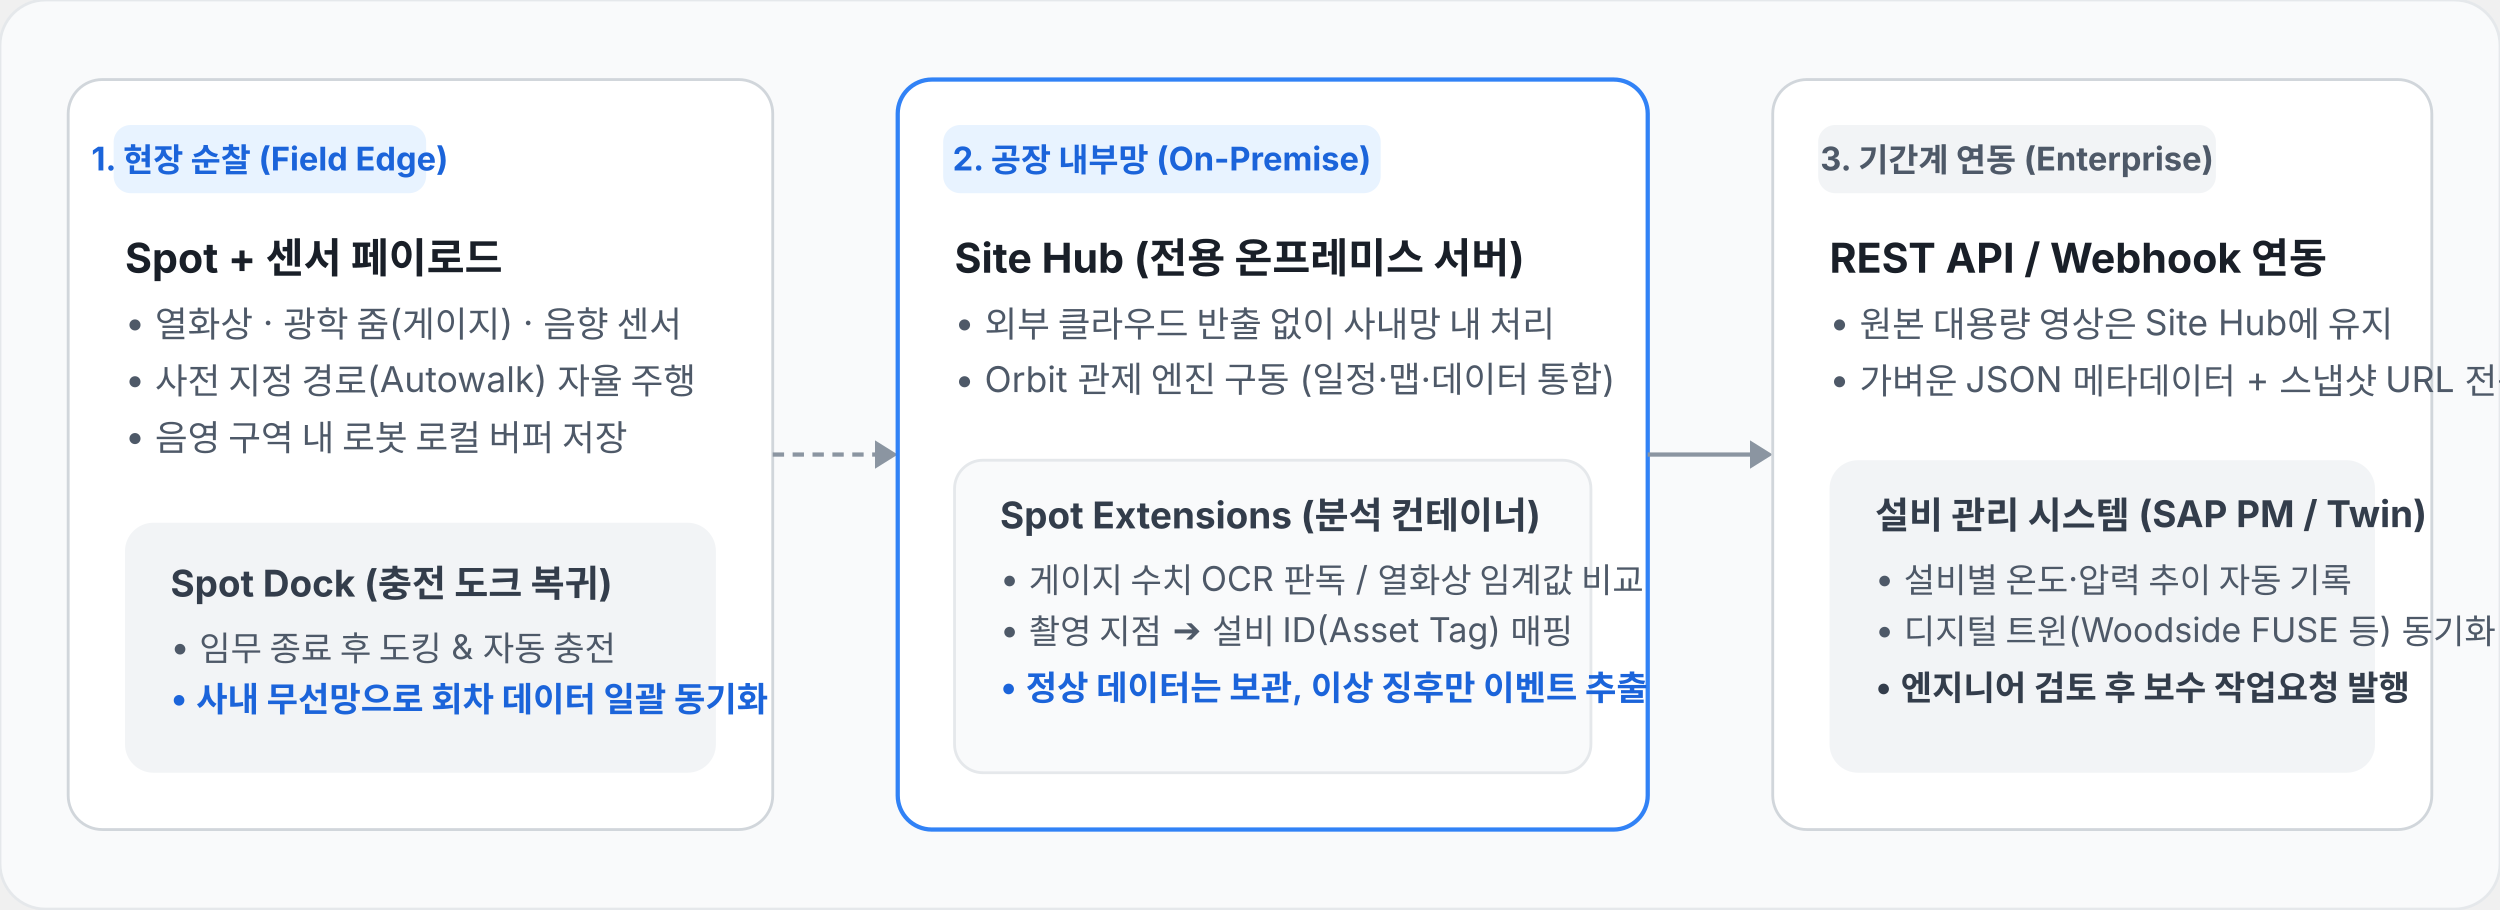
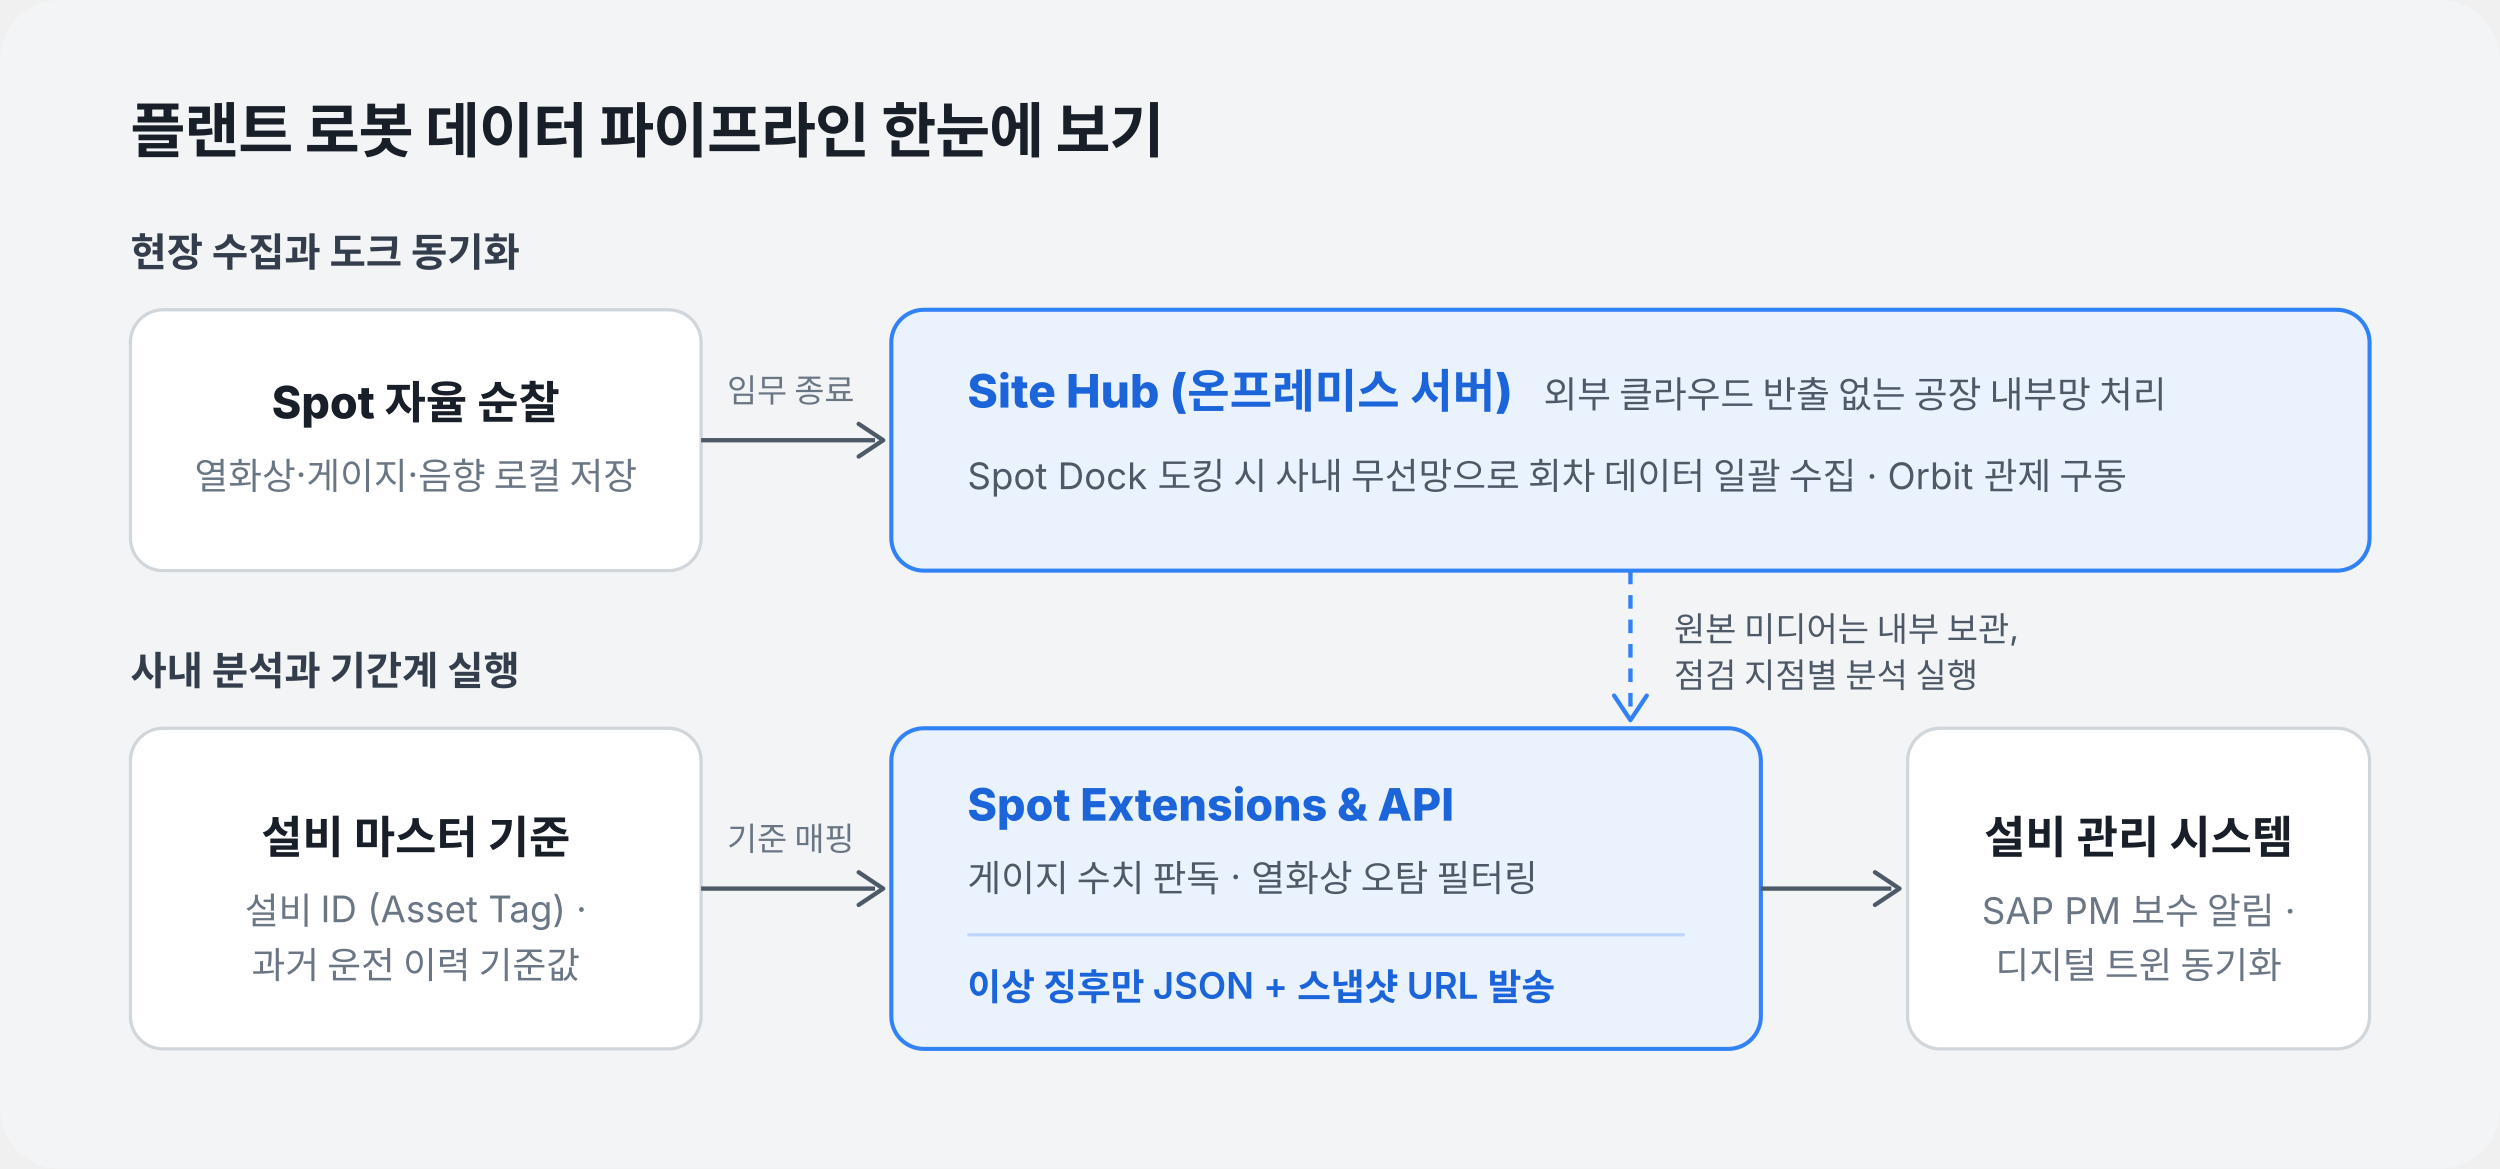
- <svg xmlns="http://www.w3.org/2000/svg" viewBox="0 0 880 320" width="100%" font-family="Pretendard, -apple-system, BlinkMacSystemFont, sans-serif">
-   <rect width="880" height="320" rx="16" fill="#f9fafb" stroke="#e5e8eb" stroke-width="1" />
-   <rect x="24" y="28" width="248" height="264" rx="12" fill="#ffffff" stroke="#d1d6db" stroke-width="1" />
-   <rect x="40" y="44" width="110" height="24" rx="6" fill="#e8f3ff" />
-   <text x="95" y="60" font-size="11.5" font-weight="700" fill="#1b64da" text-anchor="middle">1. 현장 순찰 (Field Edge)</text>
-   <text x="44" y="96" font-size="14.5" font-weight="700" fill="#191f28">Spot + 센서 페이로드</text>
-   <text x="44" y="118" font-size="12.5" fill="#4e5968">• 열화상 · 광학 줌(게이지) · 음향 센서</text>
-   <text x="44" y="138" font-size="12.5" fill="#4e5968">• 사전 지정 경로(Autowalk) 자율 주행</text>
-   <text x="44" y="158" font-size="12.5" fill="#4e5968">• 음영 구역 내 로봇 로컬 버퍼 저장</text>
-   <rect x="44" y="184" width="208" height="88" rx="10" fill="#f2f4f6" />
-   <text x="60" y="210" font-size="13" font-weight="700" fill="#333d4b">Spot Dock (충전 도크 복귀)</text>
-   <text x="60" y="232" font-size="12" fill="#4e5968">• 임무 종료 후 도킹 &amp; 자동 충전</text>
-   <text x="60" y="250" font-size="12" fill="#1b64da" font-weight="600">• 사내 무선망으로 회차 데이터 일괄 동기화</text>
-   <line x1="272" y1="160" x2="308" y2="160" stroke="#8b95a1" stroke-width="1.5" stroke-dasharray="4 3" />
-   <polygon points="308,155 316,160 308,165" fill="#8b95a1" />
-   <rect x="316" y="28" width="264" height="264" rx="12" fill="#ffffff" stroke="#3182f6" stroke-width="1.5" />
-   <rect x="332" y="44" width="154" height="24" rx="6" fill="#e8f3ff" />
-   <text x="409" y="60" font-size="11.5" font-weight="700" fill="#1b64da" text-anchor="middle">2. 공장 내부망 (On-Premise)</text>
-   <text x="336" y="96" font-size="14.5" font-weight="700" fill="#191f28">Site Hub (전용 온프레미스 서버)</text>
-   <text x="336" y="118" font-size="12.5" fill="#4e5968">• 외부 클라우드 반출 없이 사내망 내 처리</text>
-   <text x="336" y="138" font-size="12.5" fill="#4e5968">• Orbit 관제 엔진 구동 (일정·맵·데이터 통합)</text>
-   <rect x="336" y="162" width="224" height="110" rx="10" fill="#f9fafb" stroke="#e5e8eb" />
-   <text x="352" y="186" font-size="13" font-weight="700" fill="#333d4b">Spot Extensions (분석 컨테이너)</text>
-   <text x="352" y="208" font-size="12" fill="#4e5968">• 게이지 수치 OCR 판독 / 열화상 임계값 비교</text>
-   <text x="352" y="226" font-size="12" fill="#4e5968">• 촬영 지점 ➔ 설비 ID(Asset Tag) 매핑</text>
-   <text x="352" y="246" font-size="12" fill="#1b64da" font-weight="600">• 정상 데이터는 보관, 이상 징후만 이벤트 추출</text>
-   <line x1="580" y1="160" x2="616" y2="160" stroke="#8b95a1" stroke-width="1.5" />
-   <polygon points="616,155 624,160 616,165" fill="#8b95a1" />
-   <rect x="624" y="28" width="232" height="264" rx="12" fill="#ffffff" stroke="#d1d6db" stroke-width="1" />
-   <rect x="640" y="44" width="140" height="24" rx="6" fill="#f2f4f6" />
-   <text x="710" y="60" font-size="11.5" font-weight="700" fill="#4e5968" text-anchor="middle">3. 기간계 연동 (Enterprise)</text>
-   <text x="644" y="96" font-size="14.5" font-weight="700" fill="#191f28">REST API / Webhook 연동</text>
-   <text x="644" y="118" font-size="12.5" fill="#4e5968">• 원본 대용량 영상은 Site Hub에 유지</text>
-   <text x="644" y="138" font-size="12.5" fill="#4e5968">• 가벼운 JSON 메타데이터 + 스냅샷 URL 전송</text>
-   <rect x="644" y="162" width="192" height="110" rx="10" fill="#f2f4f6" />
-   <text x="660" y="186" font-size="13" font-weight="700" fill="#333d4b">설비 관리 시스템 (SAP PM / Twin)</text>
-   <text x="660" y="208" font-size="12" fill="#4e5968">• 설비별 온도·압력 추이 자동 기록</text>
-   <text x="660" y="226" font-size="12" fill="#4e5968">• 디지털 트윈(Woodside FUSE 등) 동기화</text>
-   <text x="660" y="246" font-size="12" fill="#333d4b" font-weight="600">• 엔지니어 검토 후 보수 작업요청 발행</text>
+ <svg xmlns="http://www.w3.org/2000/svg" viewBox="0 0 920 430" width="100%" font-family="Pretendard, -apple-system, BlinkMacSystemFont, 'Segoe UI', sans-serif">
+   <rect width="920" height="430" rx="22" fill="#f2f4f6" />
+   <text x="48" y="56" font-size="22" font-weight="800" fill="#191f28" letter-spacing="-0.4">플랜트 로봇 데이터 파이프라인 한눈에 보기</text>
+   <text x="48" y="98" font-size="14.5" font-weight="700" fill="#333d4b">현장 수집과 도크 동기화</text>
+   <rect x="48" y="114" width="210" height="96" rx="12" fill="#ffffff" stroke="#d1d6db" stroke-width="1.2" />
+   <text x="153" y="154" font-size="16.5" font-weight="800" fill="#191f28" text-anchor="middle">Spot 자율 순찰</text>
+   <text x="153" y="180" font-size="13.5" fill="#6b7684" text-anchor="middle">열화상·게이지·음향 로컬 저장</text>
+   <line x1="258" y1="162" x2="322" y2="162" stroke="#4e5968" stroke-width="1.6" />
+   <path d="M316 156 L325 162 L316 168" fill="none" stroke="#4e5968" stroke-width="1.6" stroke-linecap="round" stroke-linejoin="round" />
+   <text x="291" y="148" font-size="12" fill="#6b7684" text-anchor="middle">임무 종료</text>
+   <rect x="328" y="114" width="544" height="96" rx="12" fill="#eaf2fe" stroke="#3182f6" stroke-width="1.5" />
+   <text x="356" y="150" font-size="17" font-weight="800" fill="#1b64da">Site Hub (온프레미스 서버)</text>
+   <text x="568" y="150" font-size="13.5" fill="#4e5968">외부 클라우드 반출 없는 공장 내부망 처리</text>
+   <text x="356" y="180" font-size="13.5" fill="#4e5968">Spot Dock 도킹 시 사내 무선망으로 회차 데이터 일괄 수집 · Orbit 관제 구동</text>
+   <line x1="600" y1="210" x2="600" y2="262" stroke="#3182f6" stroke-width="1.6" stroke-dasharray="5 4" />
+   <path d="M594 256 L600 265 L606 256" fill="none" stroke="#3182f6" stroke-width="1.6" stroke-linecap="round" stroke-linejoin="round" />
+   <text x="616" y="236" font-size="12.5" fill="#4e5968">원본 미디어는 내부 보관,</text>
+   <text x="616" y="253" font-size="12.5" fill="#4e5968">점검 지점별 분석 실행</text>
+   <text x="48" y="252" font-size="14.5" font-weight="700" fill="#333d4b">사내 분석과 기간계 실행</text>
+   <rect x="48" y="268" width="210" height="118" rx="12" fill="#ffffff" stroke="#d1d6db" stroke-width="1.2" />
+   <text x="153" y="314" font-size="16.5" font-weight="800" fill="#191f28" text-anchor="middle">설비 마스터 기준</text>
+   <text x="153" y="340" font-size="13.5" fill="#6b7684" text-anchor="middle">설비 ID (Asset Tag) ·</text>
+   <text x="153" y="360" font-size="13.5" fill="#6b7684" text-anchor="middle">과거 운전 이력 기준값</text>
+   <line x1="258" y1="327" x2="322" y2="327" stroke="#4e5968" stroke-width="1.6" />
+   <path d="M316 321 L325 327 L316 333" fill="none" stroke="#4e5968" stroke-width="1.6" stroke-linecap="round" stroke-linejoin="round" />
+   <text x="291" y="313" font-size="12" fill="#6b7684" text-anchor="middle">기준 매핑</text>
+   <rect x="328" y="268" width="320" height="118" rx="12" fill="#eaf2fe" stroke="#3182f6" stroke-width="1.5" />
+   <text x="356" y="302" font-size="16.5" font-weight="800" fill="#1b64da">Spot Extensions &amp; API</text>
+   <text x="356" y="328" font-size="13.5" fill="#4e5968">게이지 수치 판독 · 열화상 오탐 필터링</text>
+   <line x1="356" y1="344" x2="620" y2="344" stroke="#bfd7ff" stroke-width="1.2" />
+   <text x="356" y="368" font-size="13.5" font-weight="600" fill="#1b64da">이상 징후만 JSON + 스냅샷 URL 발송</text>
+   <line x1="648" y1="327" x2="696" y2="327" stroke="#4e5968" stroke-width="1.6" />
+   <path d="M690 321 L699 327 L690 333" fill="none" stroke="#4e5968" stroke-width="1.6" stroke-linecap="round" stroke-linejoin="round" />
+   <rect x="702" y="268" width="170" height="118" rx="12" fill="#ffffff" stroke="#d1d6db" stroke-width="1.2" />
+   <text x="787" y="314" font-size="16.5" font-weight="800" fill="#191f28" text-anchor="middle">설비 관리 시스템</text>
+   <text x="787" y="340" font-size="13.5" fill="#6b7684" text-anchor="middle">SAP PM 보수 알림 ·</text>
+   <text x="787" y="360" font-size="13.5" fill="#6b7684" text-anchor="middle">디지털 트윈 동기화</text>
</svg>
